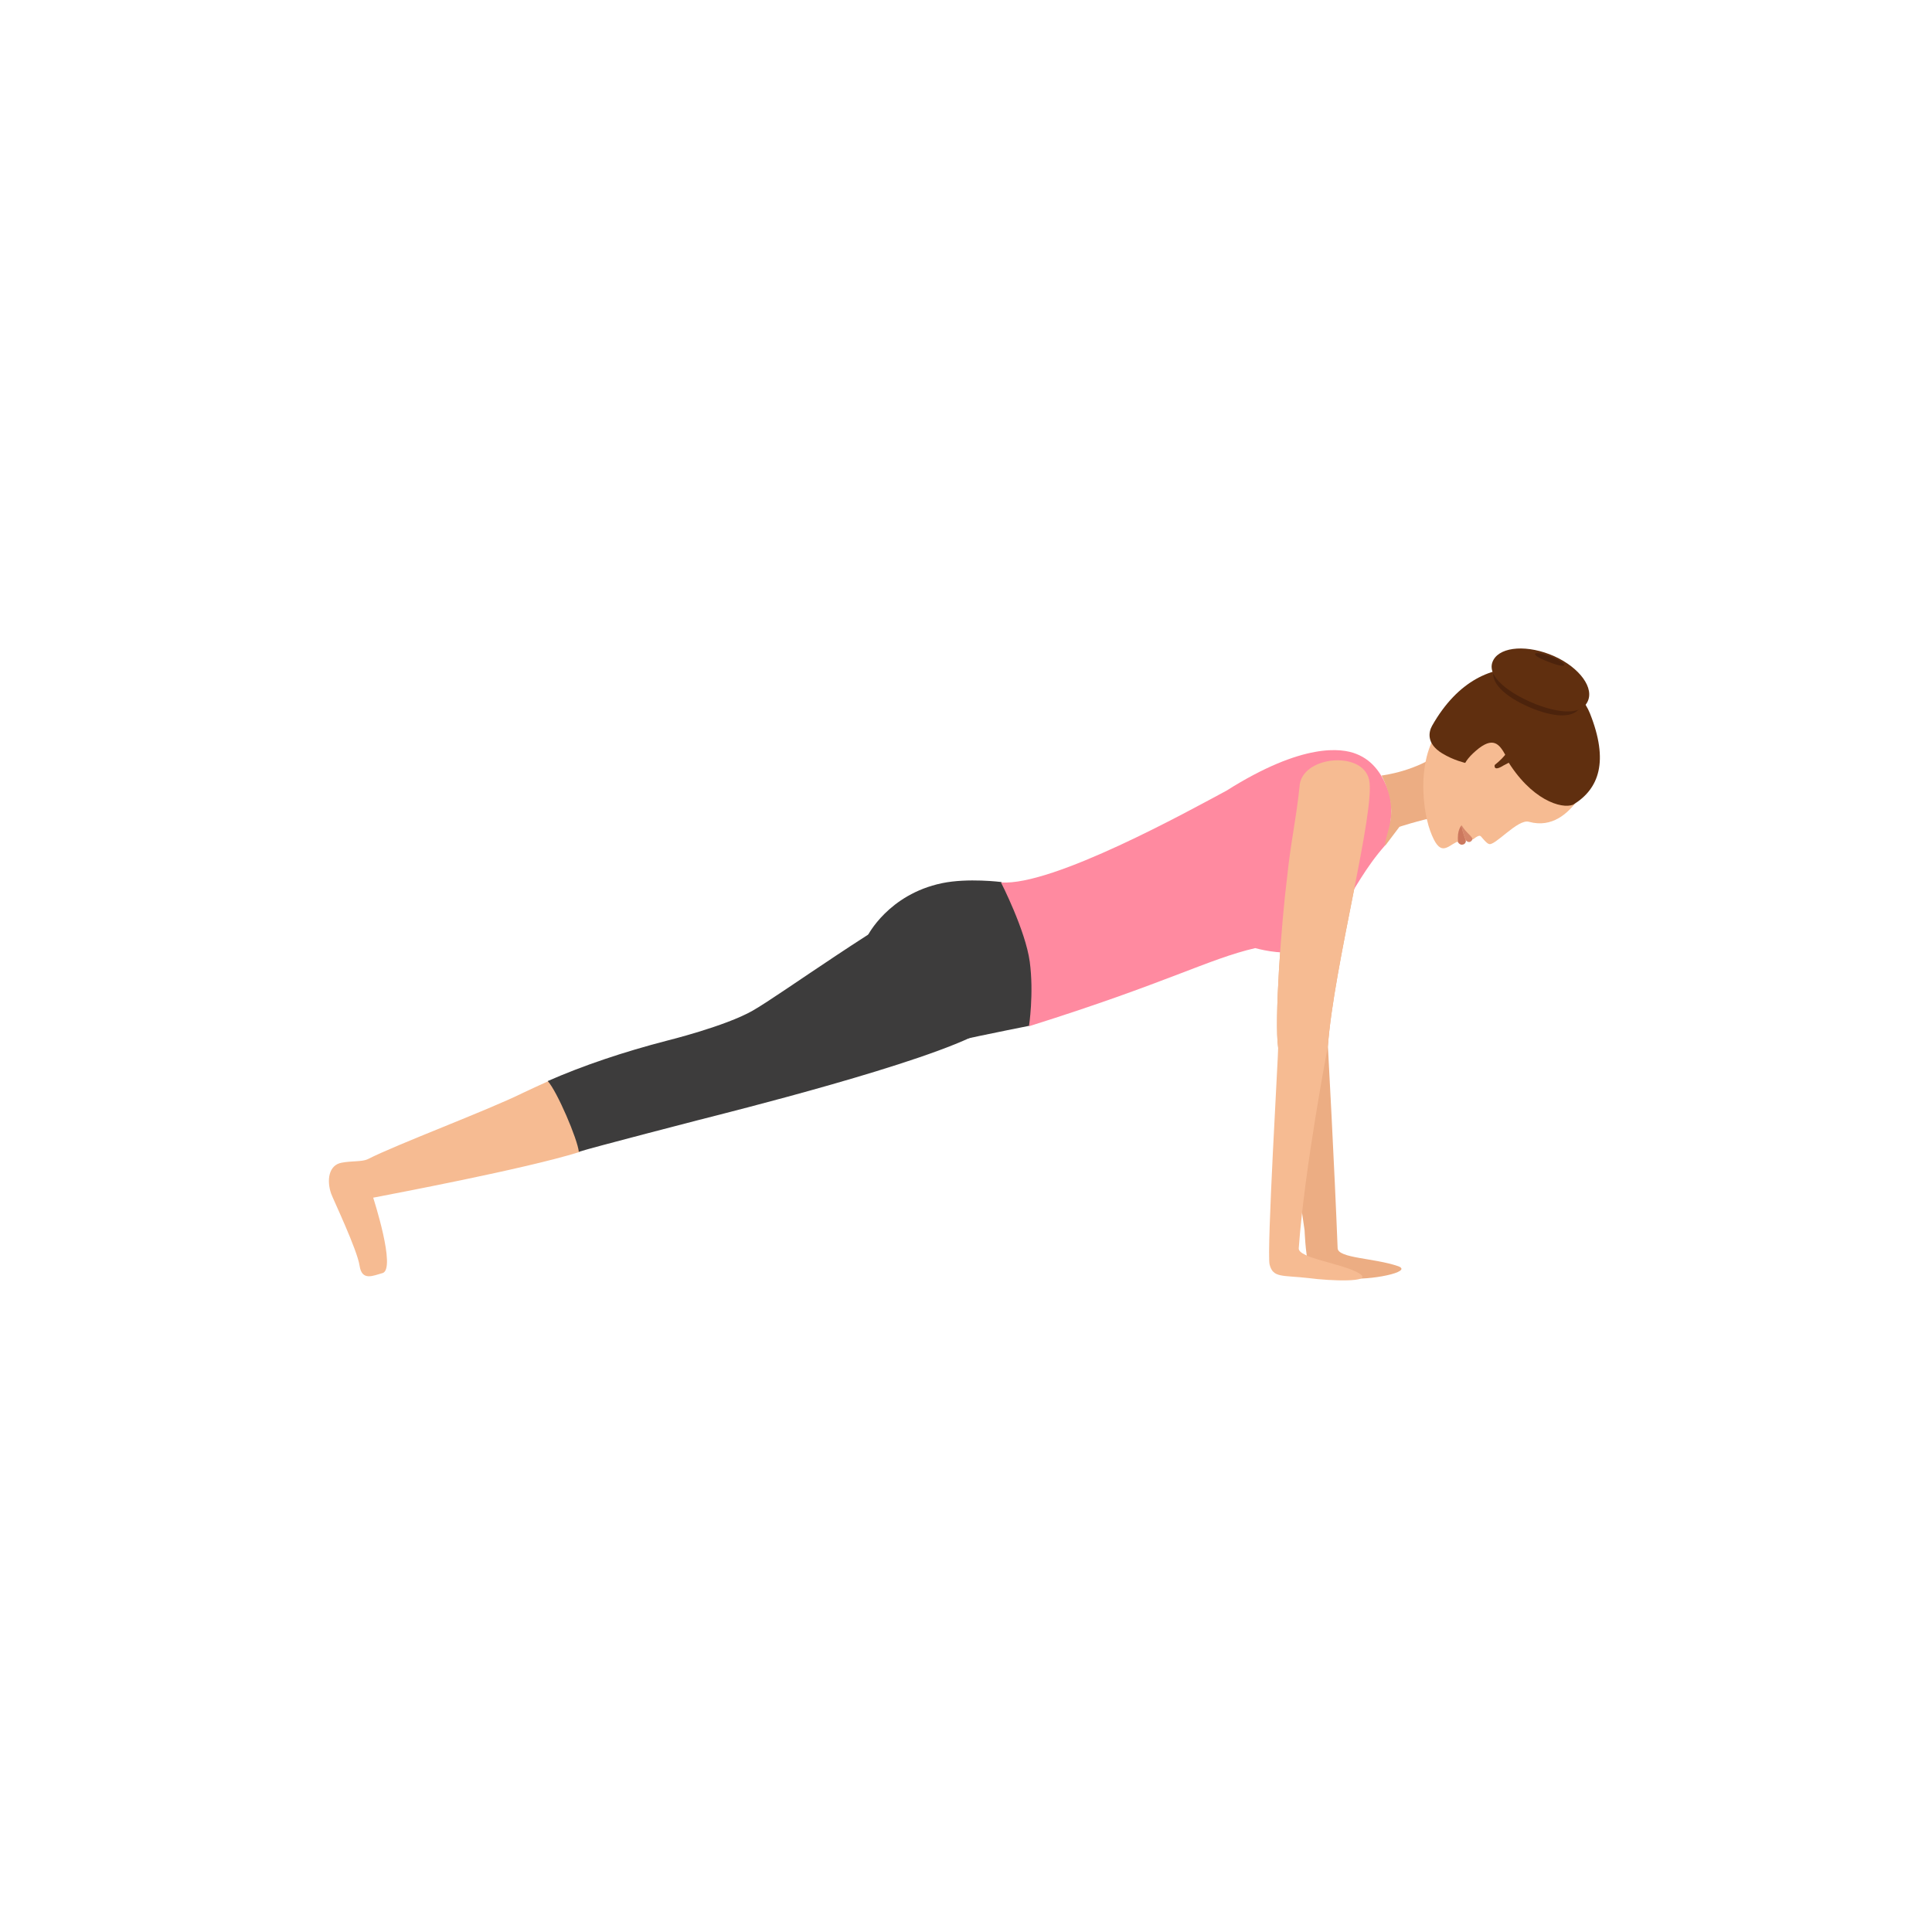
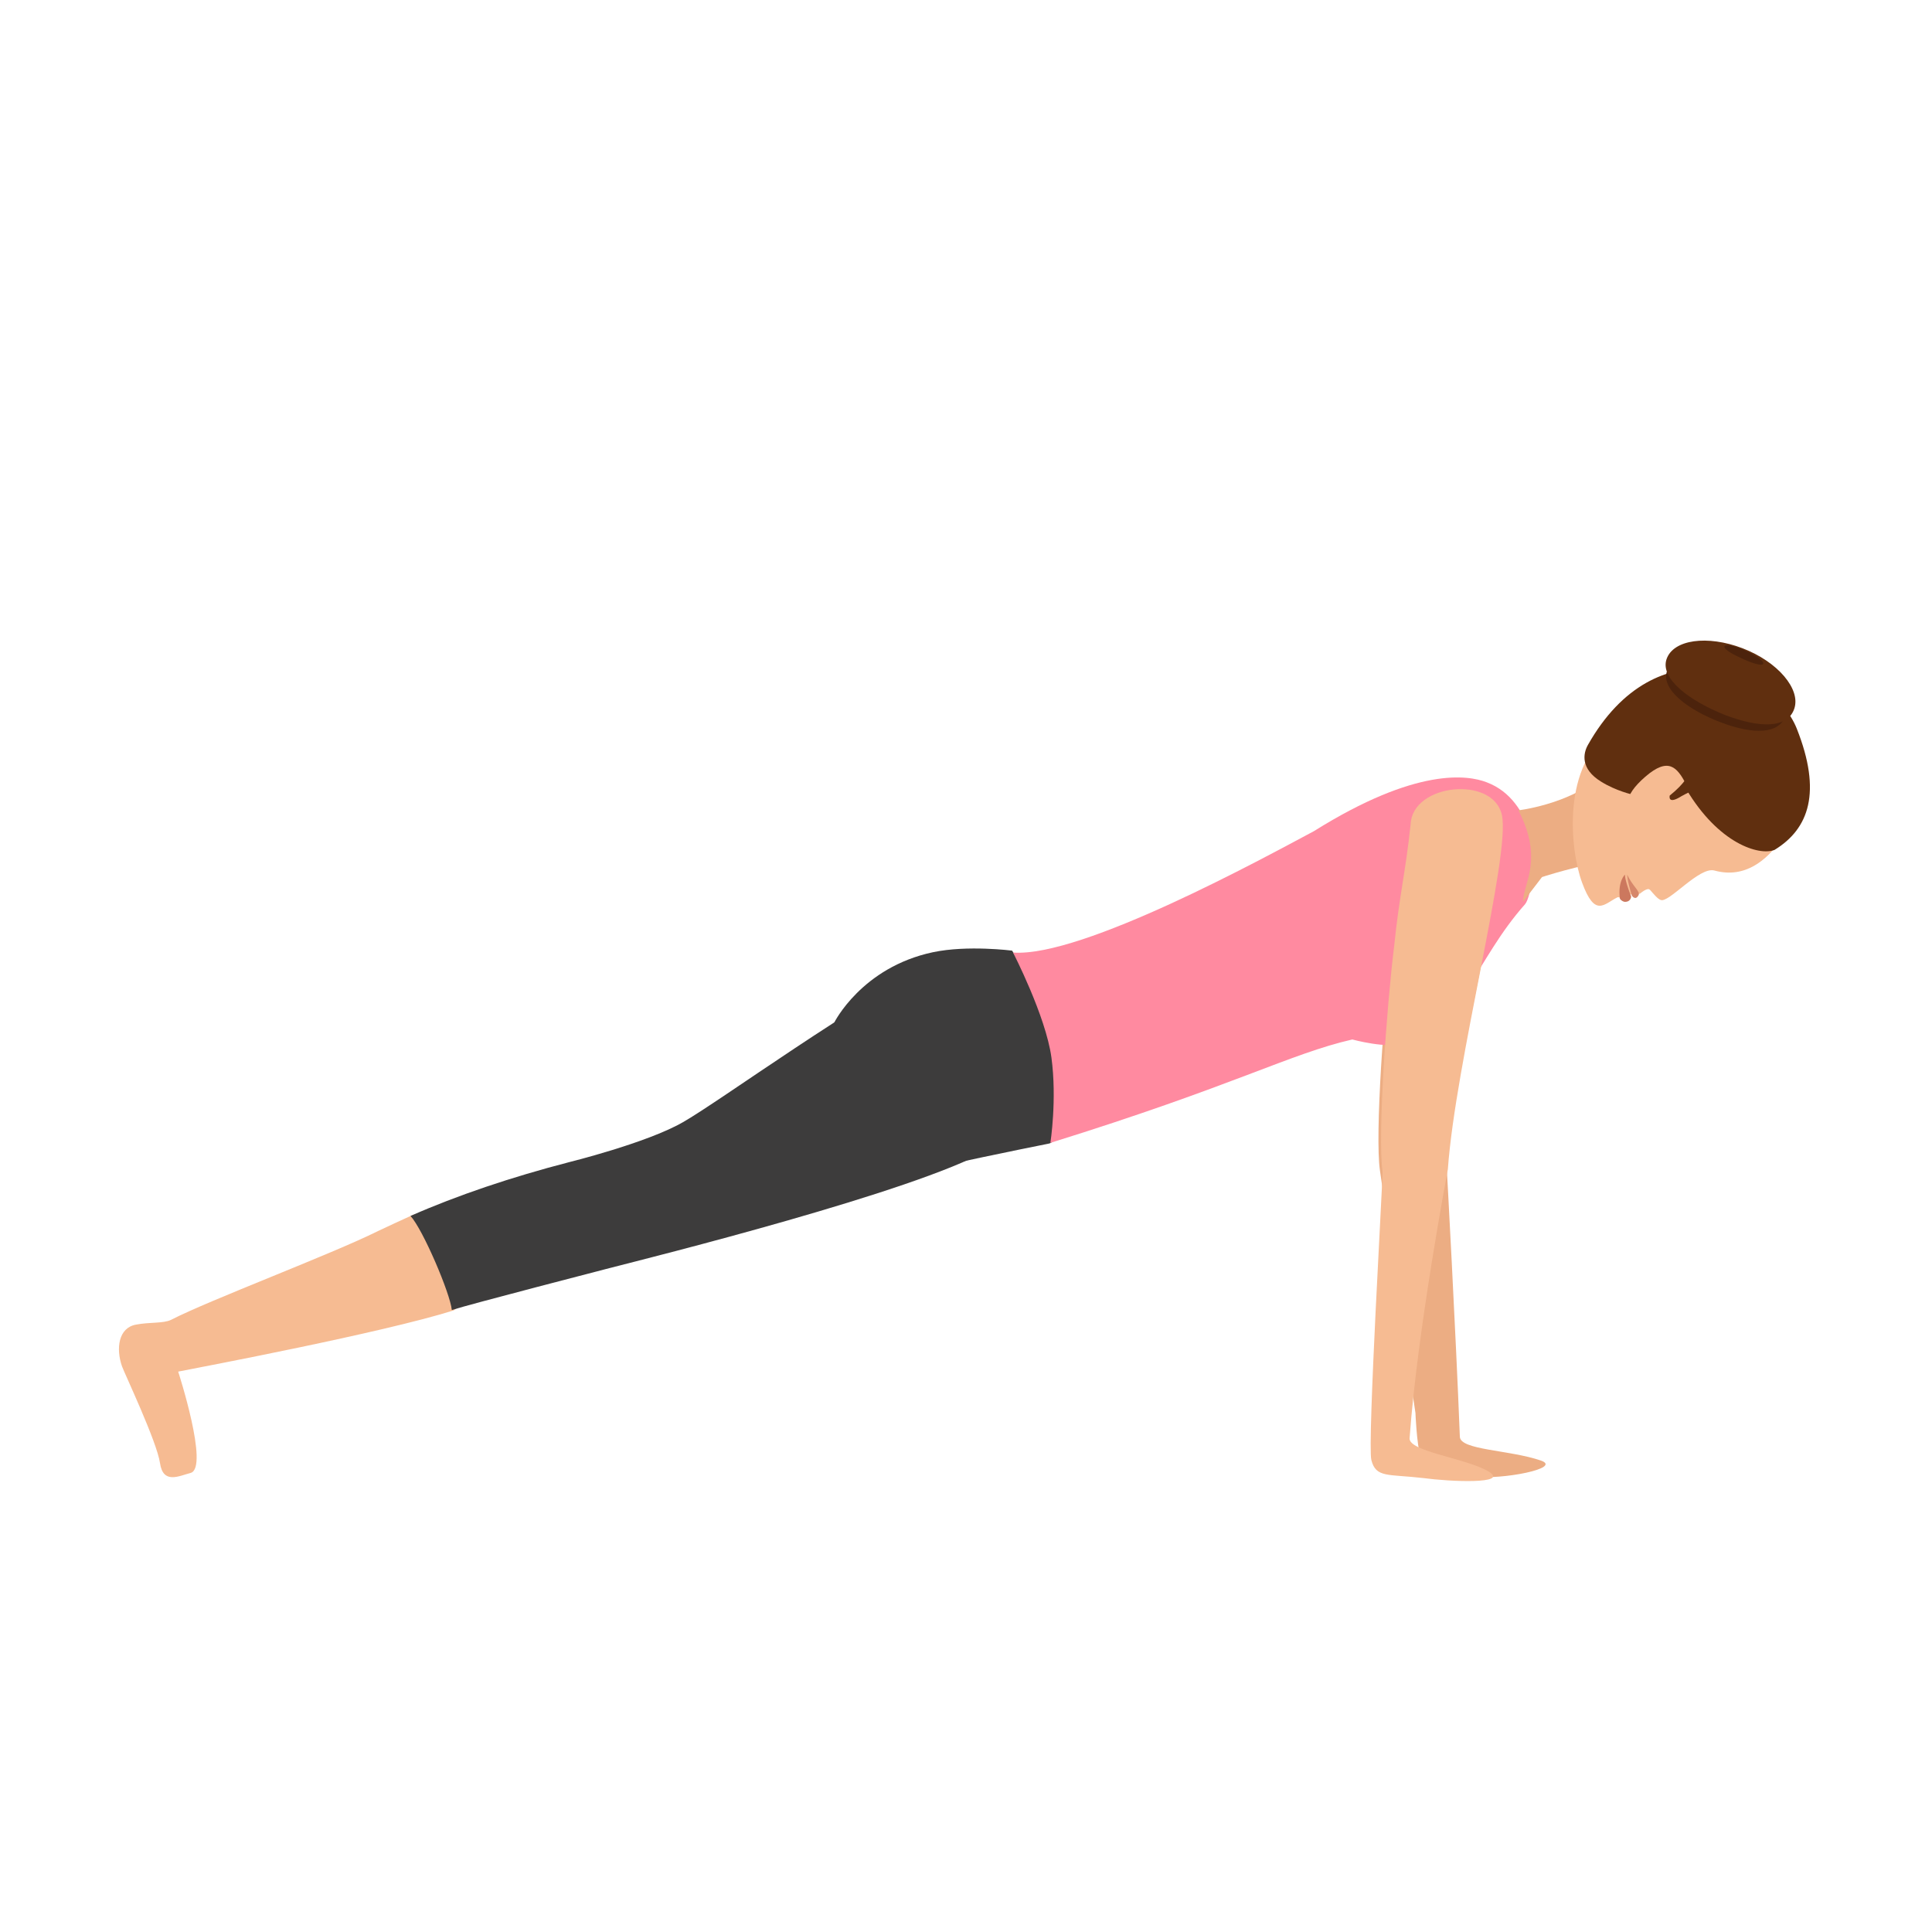
<svg xmlns="http://www.w3.org/2000/svg" width="497" height="497" viewBox="0 0 497 497" fill="none">
-   <path d="M359.6 325.7C353.5 323.6 344.2 323.7 344.1 321.1C343.3 300.3 341.6 269.1 341.6 269.1C343.1 248.4 353.9 208.4 352.2 200.6C350.5 192.9 334.6 194.5 334.3 202.4C333.3 211.7 332.1 216.1 331.1 225.7C329.6 237.6 327.8 262.6 328.8 269.5C328.9 270.4 335.6 316.5 335.6 316.5C335.6 316.5 335.8 322.2 336.6 325.3C337.5 328.8 339.8 328 346.8 328.8C352 329.5 363.9 327.2 359.6 325.7Z" fill="#ECAD83" />
-   <path d="M257.6 226.9C257.6 226.9 249 225.8 242.3 227.2C228.5 230.1 223.2 240.7 223.2 240.7C223.2 240.7 227.3 272.1 234.3 270.4C247.6 267.3 258.2 265.2 264.7 263.9C269.1 263 267.1 241.6 267.1 241.6L257.6 226.9Z" fill="#3D3C3C" />
-   <path d="M332.9 244.6C344.5 240.5 346.5 228.6 356.2 217.6C357.4 216.2 358.7 207.5 357.3 203.8C355.8 199.7 353.5 195.7 348.8 193.9C345.2 192.5 335.3 190.9 315.5 203.4C306 208.5 270.8 228 257.5 227C257.5 227 263.8 239.3 264.9 247.4C266 255.6 264.7 264 264.7 264C300.4 252.8 310.8 246.7 322.9 243.9C322.9 243.9 329.7 245.8 332.9 244.6Z" fill="#FF8AA0" />
-   <path d="M349.7 327.6C345.5 325 333.9 323.7 334.1 321.1C335.6 300.3 341.6 269.1 341.6 269.1C343.1 248.4 353.9 208.4 352.2 200.6C350.5 192.9 334.6 194.5 334.3 202.4C333.3 211.7 332.1 216.1 331.1 225.7C329.6 237.6 327.8 262.6 328.8 269.5C328.9 270.4 325.8 322.2 326.6 325.3C327.5 328.8 329.8 328 336.8 328.8C342 329.5 353.6 330 349.7 327.6Z" fill="#F6BB92" />
-   <path d="M360 212.7C360 212.7 364 211.3 371.3 209.7V193C364.9 198.4 355.4 199.5 355.4 199.5C360.4 209.3 356.3 214 356.3 217.6L360 212.7Z" fill="#ECAD83" />
-   <path d="M393.3 211.4C399.4 213.1 403.4 209 405.5 206.3C412 197.9 410.6 192 407.8 184.8C404 175.4 377.7 181.7 373.9 184.2C363.9 190.7 365.6 207.4 367.9 213.7C370.4 220.6 372.1 217.9 374.7 216.6C374.8 216.5 375.3 216.7 375.3 216.7C376.2 216.3 377.5 215.8 379 215.9C379 215.9 379.7 215.3 380.2 215.1C380.5 215 380.7 214.9 381 215.2C381.7 216 382.4 216.9 383 217.1C384.5 217.8 390.4 210.6 393.3 211.4Z" fill="#F6BB92" />
-   <path d="M376 212.3C376 212.3 375.9 213.1 377.1 216.2C377.4 216.5 378.1 217 378.7 216.1C379.2 215.4 377.2 214.4 376 212.3Z" fill="#D6876B" />
-   <path d="M376 212.3C376 212.3 374.7 213.5 375.1 216.7C375.3 217.1 375.8 217.3 376 217.3C377.1 217.3 377.1 216.3 377.1 216.3C375.9 213.1 376 212.3 376 212.3Z" fill="#CC785E" />
-   <path d="M409 183.5C404.4 172 381.7 163.2 368.4 186.7C367.5 188.3 366.9 191.3 371 193.8C373.9 195.6 377.1 196.3 377.1 196.3C378.1 196.5 379.1 196.7 380.2 196.9C381.4 197.1 386.8 194.1 387.5 195.2C393.8 205.8 401.7 208.2 404.7 207C411.4 202.9 413.9 195.8 409 183.5Z" fill="#602F0F" />
-   <path d="M379.7 193.1C375.3 196.9 375.9 199.1 377.4 202L384.7 197.1L387.3 194.3C385.7 191.4 384.1 189.3 379.7 193.1Z" fill="#F6BB92" />
-   <path d="M384.3 172.4C385.5 168.8 391.6 167.8 397.8 170.2C404 172.6 408.1 177.5 406.9 181.1C405.7 184.7 400.8 184.8 394.6 182.4C388.4 180 383.1 176 384.3 172.4Z" fill="#4C230C" />
-   <path d="M386.8 196.9C387.7 196.4 388.5 196 389.2 195.8C390.2 195.4 390.9 195.3 390.9 195.3L388.4 192.4C387.9 192.6 387.4 192.8 386.9 193C386.9 193 387.2 193.3 387.6 193.9C387.6 193.9 387.6 193.9 387.5 193.8C386.9 194.6 386 195.6 384.5 196.8C384.5 196.9 384.1 198.6 386.8 196.9Z" fill="#602F0F" />
-   <path d="M383.9 170.4C385.2 166.6 391.8 165.7 398.6 168.3C405.4 170.9 409.9 176.2 408.6 180C407.3 183.8 402 183.8 395.2 181.2C388.4 178.5 382.6 174.2 383.9 170.4Z" fill="#602F0F" />
-   <path d="M394.9 168.2C395 167.8 396.9 168.1 398.9 168.9C401 169.7 402.6 170.7 402.4 171.1C402.3 171.5 400.8 171.2 398.7 170.4C396.6 169.6 394.7 168.7 394.9 168.2Z" fill="#4C230C" />
-   <path d="M92.5 325.6C91.9 321.5 85.7 308.5 85.2 307.1C84 303.7 84.5 299.7 87.9 299.1C90.5 298.6 93.1 298.9 94.6 298.2C102 294.4 125.3 285.7 134.4 281.2C136.5 280.2 138.7 279.2 140.9 278.2C150 274.2 152.3 295.3 148.9 296.4C135.1 300.7 101.1 307.1 96 308.1C96 308.1 102 326.5 98.4 327.5C96.1 328.1 93.1 329.7 92.5 325.6Z" fill="#F6BB92" />
-   <path d="M171.6 267.7C160.4 270.6 150 274.1 140.9 278.1C143.3 280.7 148.6 293.1 148.9 296.3C152.3 295.2 179.4 288.2 179.4 288.2C188 286 238.5 273.4 252.6 265.4C256.3 263.5 259.4 261.4 261.9 259.5C266.8 255.9 251.6 226.9 243.6 228.7C227.6 236.3 200.7 256 193.6 260C186.6 264 171.6 267.7 171.6 267.7Z" fill="#3D3C3C" />
+   <path d="M396.365 375.712C388.17 372.924 375.676 373.057 375.542 369.606C374.467 341.997 372.183 300.584 372.183 300.584C374.199 273.107 388.708 220.013 386.424 209.66C384.14 199.439 362.779 201.563 362.376 212.049C361.033 224.394 359.421 230.234 358.077 242.977C356.062 258.772 353.644 291.956 354.988 301.114C355.122 302.309 364.123 363.5 364.123 363.5C364.123 363.5 364.392 371.066 365.466 375.181C366.675 379.826 369.765 378.765 379.169 379.826C386.155 380.756 402.142 377.703 396.365 375.712Z" fill="#ECAD83" />
+   <path d="M260.359 244.549C260.359 244.549 248.919 243.073 240.007 244.952C221.65 248.842 214.6 263.063 214.6 263.063C214.6 263.063 220.054 305.189 229.365 302.909C247.057 298.75 261.157 295.932 269.804 294.188C275.657 292.981 272.996 264.271 272.996 264.271L260.359 244.549Z" fill="#3D3C3C" />
+   <path d="M361.226 268.327C376.707 262.902 379.376 247.155 392.322 232.6C393.923 230.747 395.658 219.235 393.79 214.339C391.788 208.913 388.718 203.62 382.446 201.239C377.641 199.386 364.429 197.269 338.005 213.809C325.326 220.558 278.349 246.361 260.6 245.038C260.6 245.038 269.007 261.314 270.475 272.032C271.943 282.883 270.209 293.998 270.209 293.998C317.853 279.178 331.732 271.106 347.88 267.401C347.88 267.401 356.955 269.915 361.226 268.327Z" fill="#FF8AA0" />
+   <path d="M383.082 378.633C377.571 375.174 362.351 373.444 362.614 369.985C364.582 342.314 372.454 300.806 372.454 300.806C374.422 273.267 388.593 220.052 386.362 209.675C384.132 199.431 363.27 201.56 362.876 212.07C361.564 224.442 359.989 230.296 358.677 243.068C356.709 258.899 354.347 292.158 355.659 301.338C355.791 302.535 351.723 371.449 352.773 375.573C353.954 380.229 356.972 379.165 366.156 380.229C372.979 381.161 388.199 381.826 383.082 378.633Z" fill="#F6BB92" />
+   <path d="M396.675 225.624C396.675 225.624 401.958 223.803 411.6 221.722V199.998C403.147 207.022 390.6 208.453 390.6 208.453C397.203 221.201 391.788 227.315 391.788 231.998L396.675 225.624Z" fill="#ECAD83" />
+   <path d="M441.015 223.937C449.193 226.194 454.556 220.751 457.371 217.167C466.086 206.016 464.209 198.183 460.455 188.625C455.36 176.147 420.1 184.51 415.006 187.829C401.599 196.458 403.878 218.627 406.962 226.99C410.313 236.15 412.593 232.566 416.078 230.84C416.212 230.707 416.883 230.973 416.883 230.973C418.089 230.442 419.832 229.778 421.843 229.911C421.843 229.911 422.782 229.114 423.452 228.849C423.854 228.716 424.122 228.583 424.525 228.982C425.463 230.044 426.402 231.238 427.206 231.504C429.217 232.433 437.127 222.875 441.015 223.937Z" fill="#F6BB92" />
+   <path d="M418.602 224.998C418.602 224.998 418.494 226.111 419.789 230.425C420.112 230.843 420.867 231.538 421.515 230.286C422.054 229.312 419.896 227.92 418.602 224.998Z" fill="#D6876B" />
+   <path d="M418.01 224.998C418.01 224.998 416.132 226.678 416.71 231.158C416.999 231.718 417.721 231.998 418.01 231.998C419.6 231.998 419.6 230.598 419.6 230.598C417.866 226.118 418.01 224.998 418.01 224.998Z" fill="#CC785E" />
+   <path d="M462.206 187.414C456.117 172.14 426.071 160.453 408.467 191.664C407.275 193.789 406.481 197.773 411.908 201.093C415.747 203.484 419.982 204.413 419.982 204.413C421.306 204.679 422.629 204.945 424.085 205.21C425.674 205.476 432.821 201.492 433.748 202.952C442.087 217.03 452.543 220.218 456.514 218.624C465.382 213.179 468.691 203.749 462.206 187.414Z" fill="#602F0F" />
+   <path d="M423.245 199.813C417.251 205.016 418.068 208.028 420.112 211.998L430.057 205.29L433.6 201.456C431.42 197.486 429.24 194.611 423.245 199.813Z" fill="#F6BB92" />
+   <path d="M428.83 172.633C430.449 167.877 438.678 166.556 447.042 169.726C455.406 172.897 460.937 179.37 459.318 184.126C457.699 188.882 451.089 189.014 442.725 185.844C434.361 182.673 427.211 177.389 428.83 172.633Z" fill="#4C230C" />
+   <path d="M432.575 204.803C433.772 204.138 434.836 203.606 435.767 203.34C437.097 202.808 438.028 202.675 438.028 202.675L434.703 198.818C434.038 199.084 433.373 199.35 432.708 199.616C432.708 199.616 433.107 200.015 433.639 200.813C433.639 200.813 433.639 200.813 433.506 200.68C432.708 201.744 431.511 203.074 429.516 204.67C429.516 204.803 428.984 207.064 432.575 204.803Z" fill="#602F0F" />
+   <path d="M428.717 169.559C430.446 164.505 439.224 163.308 448.268 166.766C457.312 170.224 463.297 177.273 461.568 182.327C459.839 187.381 452.79 187.381 443.746 183.923C434.702 180.332 426.988 174.613 428.717 169.559Z" fill="#602F0F" />
+   <path d="M443.619 166.269C443.752 165.654 446.274 166.115 448.93 167.345C451.718 168.575 453.843 170.112 453.577 170.727C453.444 171.342 451.453 170.881 448.664 169.651C445.876 168.421 443.353 167.038 443.619 166.269Z" fill="#4C230C" />
+   <path d="M41.155 376.352C40.352 370.844 32.058 353.38 31.39 351.499C29.784 346.931 30.453 341.558 35.001 340.752C38.479 340.08 41.958 340.483 43.964 339.543C53.863 334.438 85.032 322.75 97.205 316.705C100.015 315.362 102.958 314.018 105.901 312.675C118.074 307.301 121.151 335.647 116.602 337.125C98.142 342.901 52.659 351.499 45.837 352.842C45.837 352.842 53.863 377.561 49.047 378.904C45.971 379.71 41.958 381.86 41.155 376.352Z" fill="#F6BB92" />
+   <path d="M146.381 298.966C131.503 302.823 117.688 307.477 105.6 312.796C108.788 316.253 115.828 332.743 116.227 336.998C120.743 335.535 156.742 326.227 156.742 326.227C168.166 323.301 235.25 306.546 253.98 295.908C258.895 293.381 263.013 290.589 266.334 288.062C272.843 283.275 252.652 244.711 242.025 247.105C220.77 257.211 185.037 283.408 175.605 288.727C166.307 294.046 146.381 298.966 146.381 298.966Z" fill="#3D3C3C" />
</svg>
